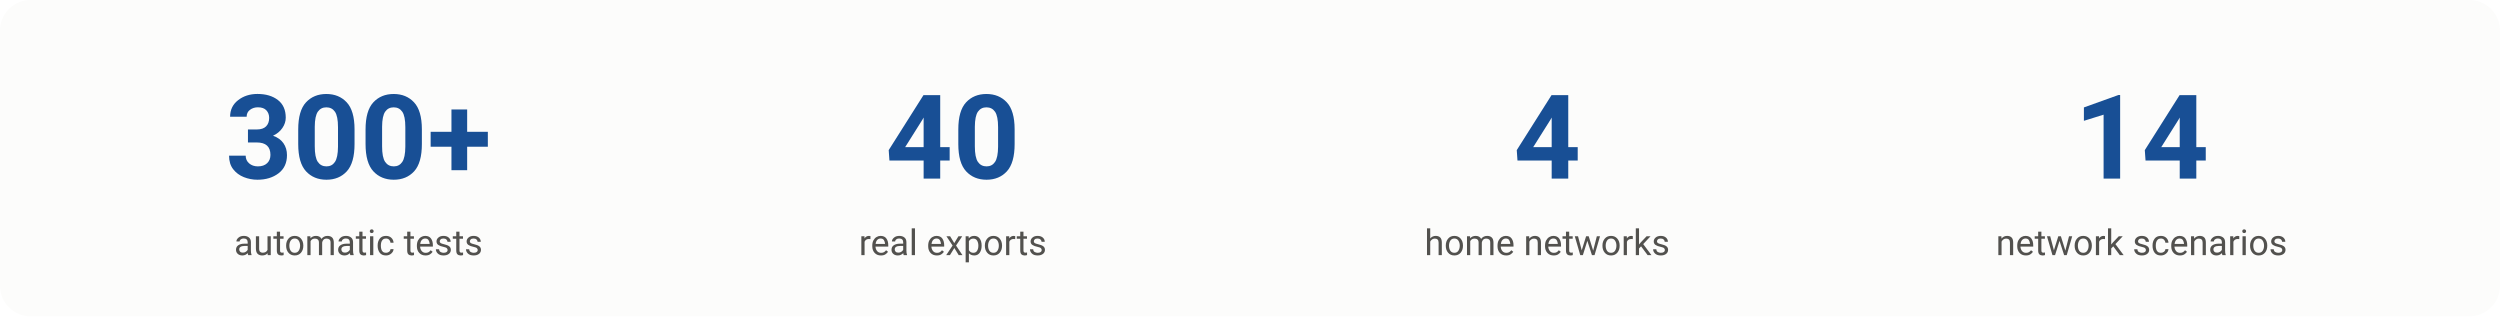
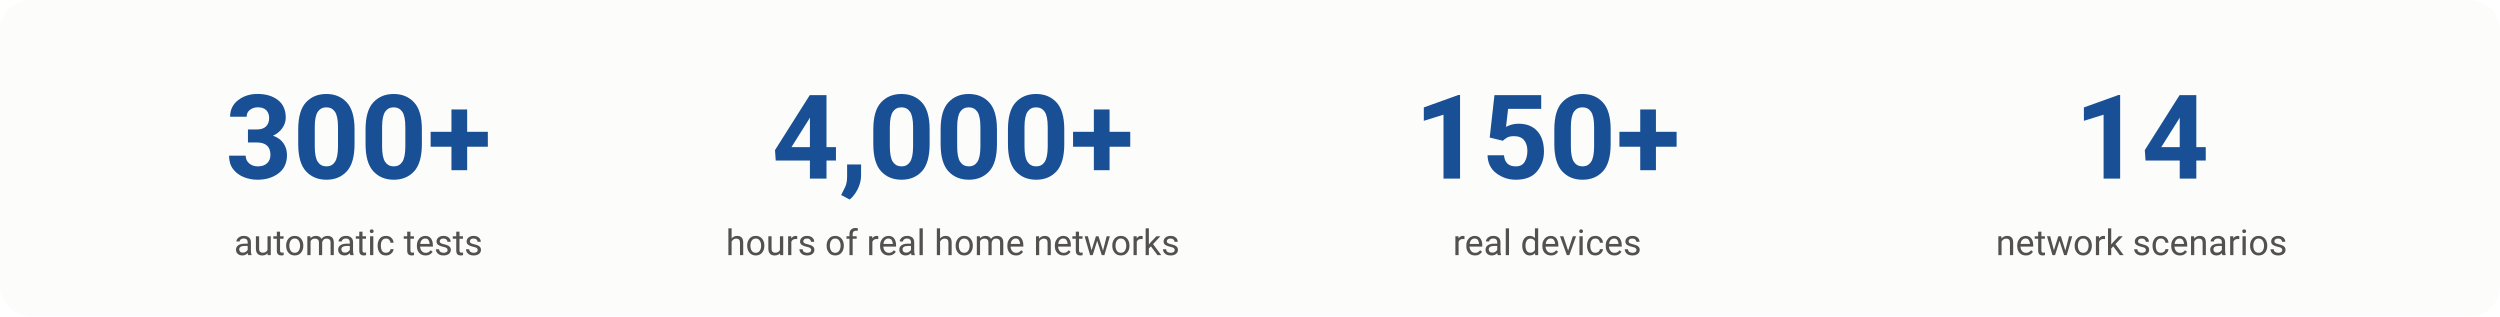
- <svg xmlns="http://www.w3.org/2000/svg" width="980" height="124" viewBox="0 0 980 124" role="img" aria-label="300+ automatic tests, 40 real exports, 4 home networks, 14 network scenarios" font-family="-apple-system,Segoe UI,Roboto,Helvetica,Arial,sans-serif">
+ <svg xmlns="http://www.w3.org/2000/svg" width="980" height="124" viewBox="0 0 980 124" role="img" aria-label="300+ automatic tests, 4,000+ hours of real home networks, 150+ real devices, 14 network scenarios" font-family="-apple-system,Segoe UI,Roboto,Helvetica,Arial,sans-serif">
  <rect width="980" height="124" rx="12" fill="#fcfcfb" />
  <text x="140.5" y="70" fill="#184f95" font-size="46" text-anchor="middle" font-weight="700">300+</text>
  <text x="140.5" y="100" fill="#52514e" font-size="14" text-anchor="middle" font-weight="400">automatic tests</text>
-   <text x="373.5" y="70" fill="#184f95" font-size="46" text-anchor="middle" font-weight="700">40</text>
-   <text x="373.5" y="100" fill="#52514e" font-size="14" text-anchor="middle" font-weight="400">real exports</text>
-   <text x="606.5" y="70" fill="#184f95" font-size="46" text-anchor="middle" font-weight="700">4</text>
-   <text x="606.5" y="100" fill="#52514e" font-size="14" text-anchor="middle" font-weight="400">home networks</text>
+   <text x="373.5" y="70" fill="#184f95" font-size="46" text-anchor="middle" font-weight="700">4,000+</text>
+   <text x="373.5" y="100" fill="#52514e" font-size="14" text-anchor="middle" font-weight="400">hours of real home networks</text>
+   <text x="606.5" y="70" fill="#184f95" font-size="46" text-anchor="middle" font-weight="700">150+</text>
+   <text x="606.5" y="100" fill="#52514e" font-size="14" text-anchor="middle" font-weight="400">real devices</text>
  <text x="839.5" y="70" fill="#184f95" font-size="46" text-anchor="middle" font-weight="700">14</text>
  <text x="839.5" y="100" fill="#52514e" font-size="14" text-anchor="middle" font-weight="400">network scenarios</text>
</svg>
